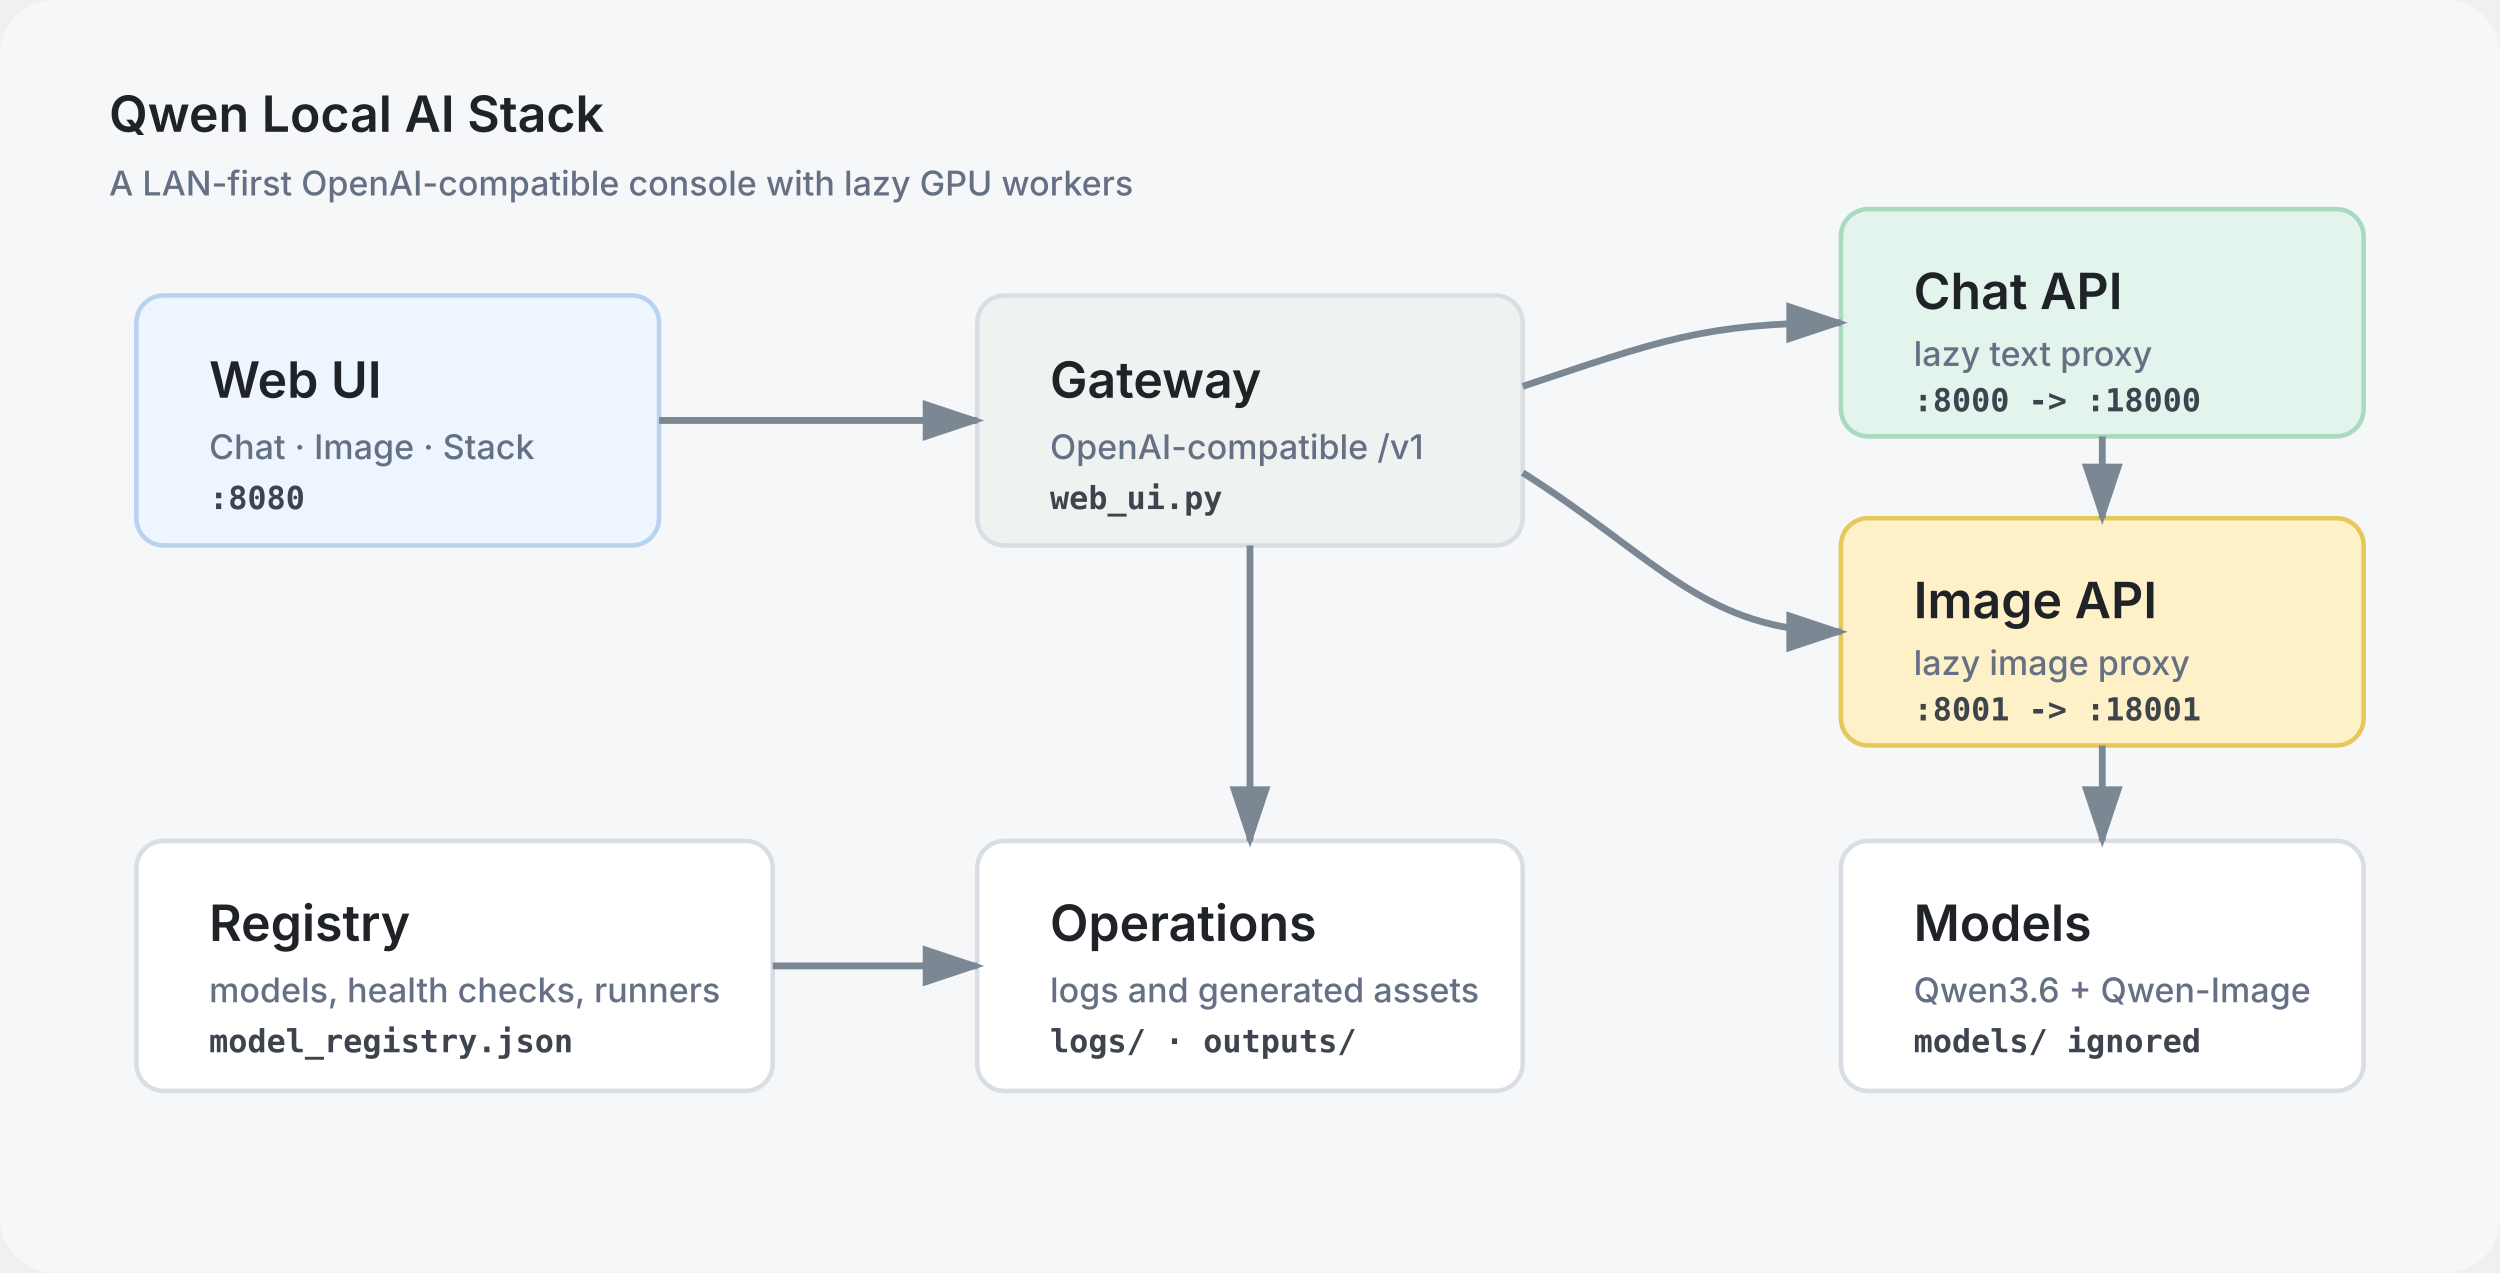
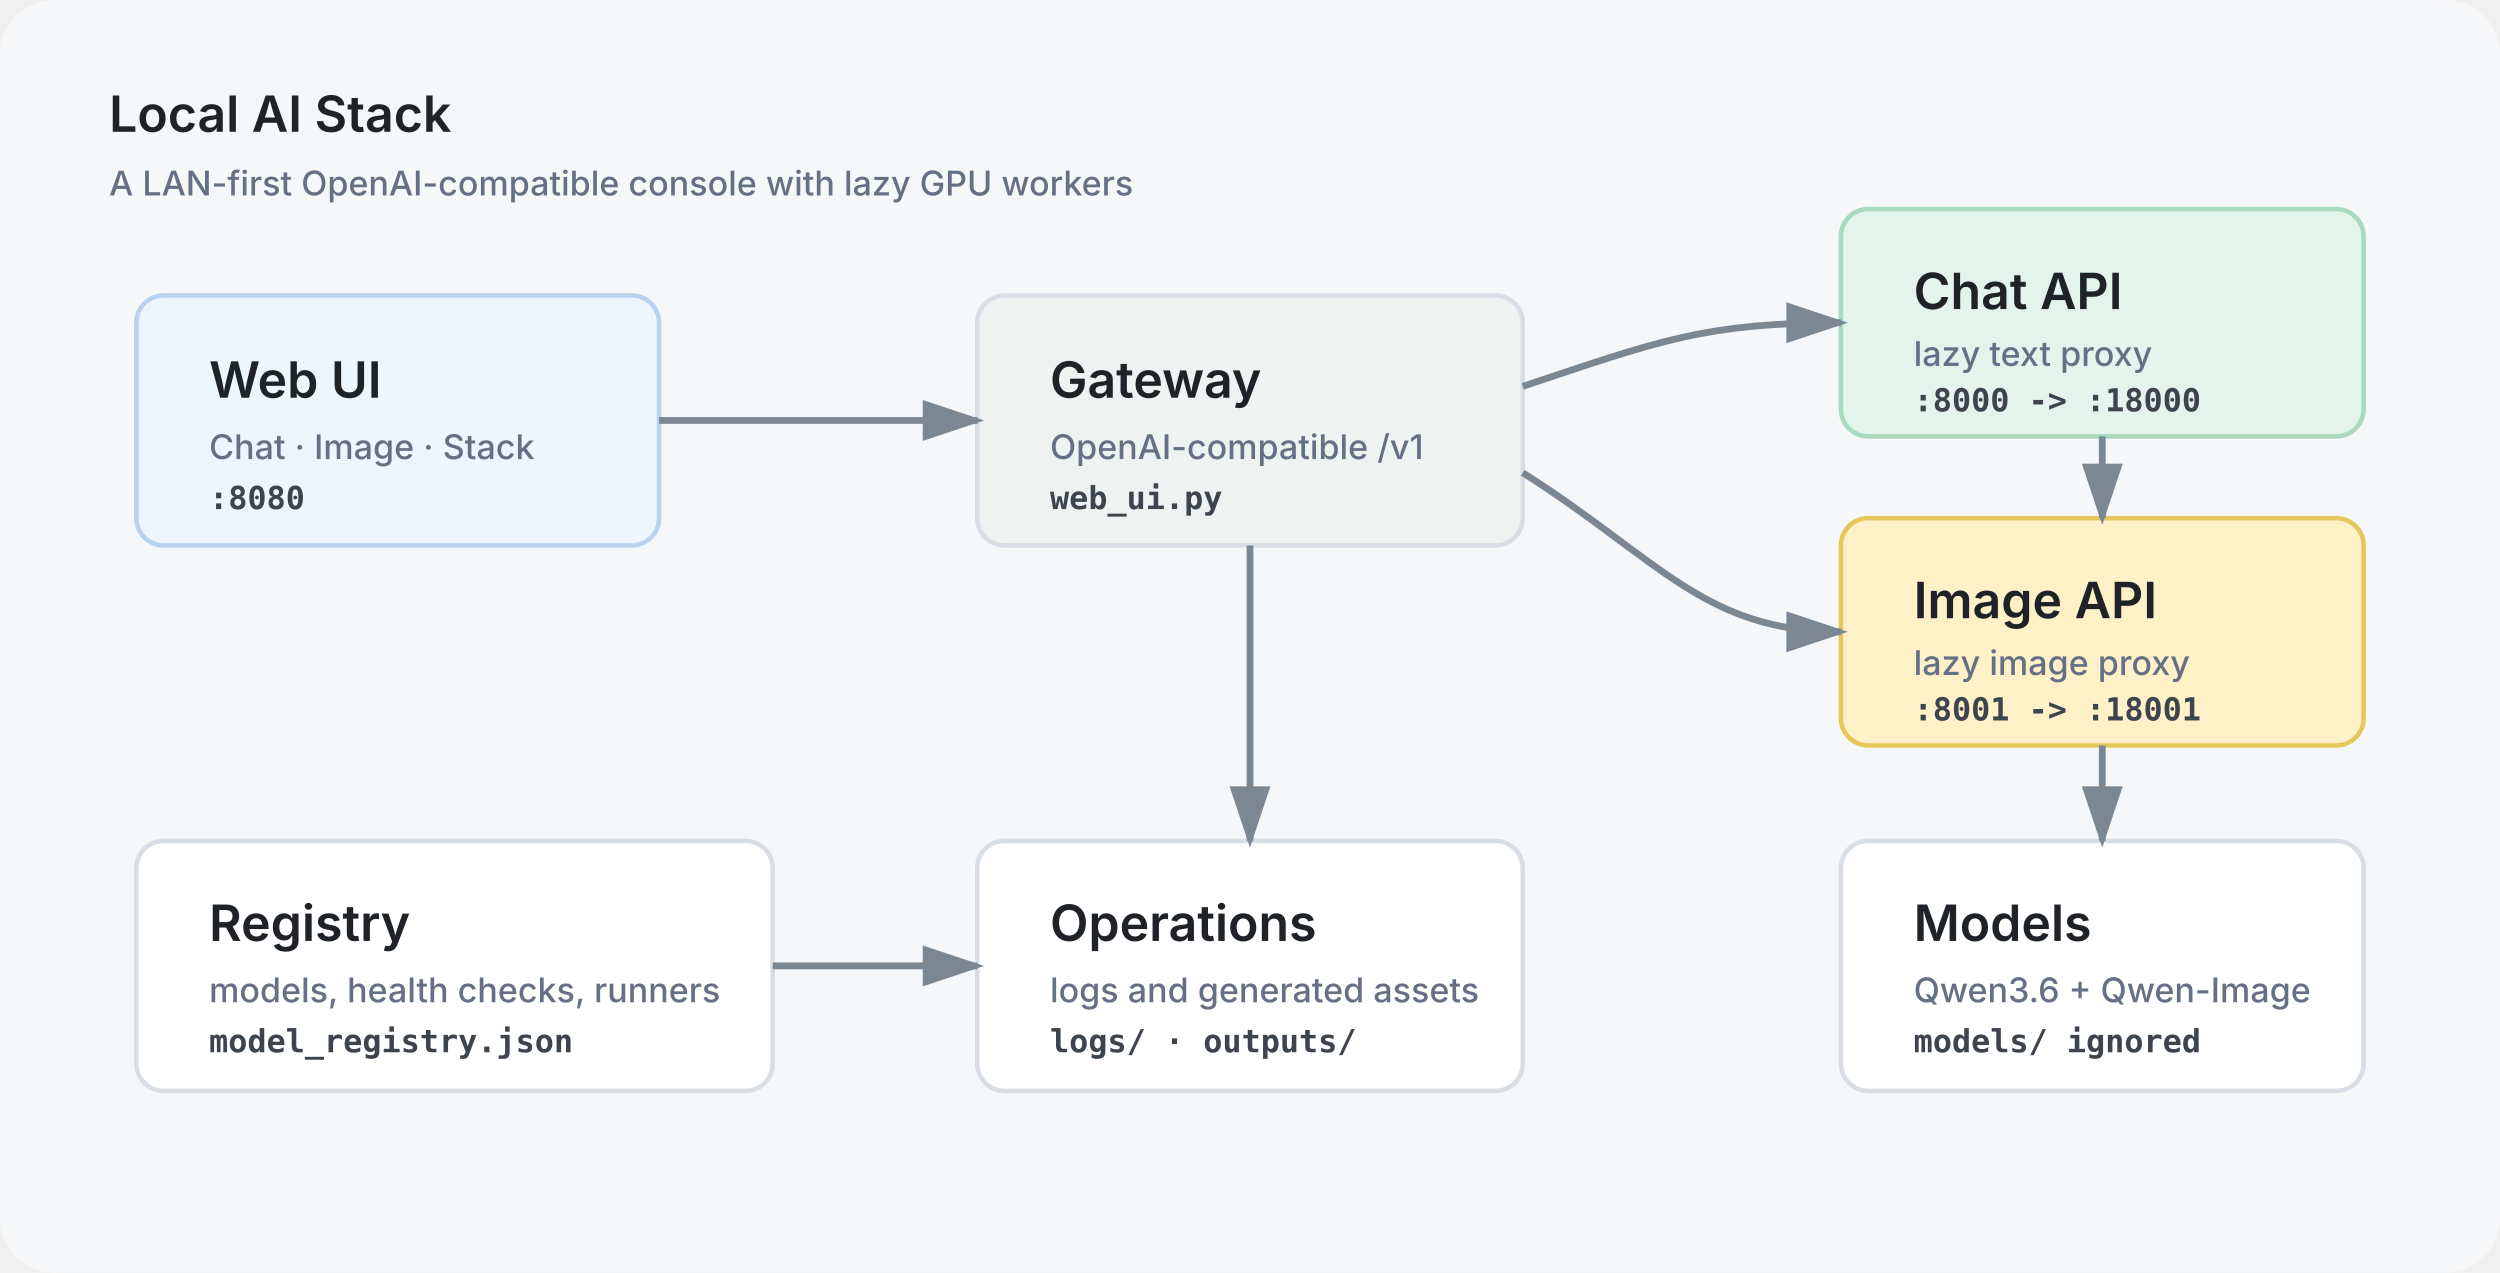
<svg xmlns="http://www.w3.org/2000/svg" width="1100" height="560" viewBox="0 0 1100 560" role="img" aria-labelledby="title desc">
  <defs>
    <style>
      .bg{fill:#f6f7f9}.panel{fill:#fff;stroke:#d8dee4;stroke-width:2}.soft{fill:#eef3f1;stroke:#d8dee4;stroke-width:2}.blue{fill:#edf5ff;stroke:#b8d2f0;stroke-width:2}.green{fill:#e3f4ec;stroke:#a9d9bf;stroke-width:2}.amber{fill:#fff1c7;stroke:#e6c75b;stroke-width:2}.text{font:600 22px Inter,Segoe UI,Arial,sans-serif;fill:#1f2328}.small{font:500 15px Inter,Segoe UI,Arial,sans-serif;fill:#667085}.mono{font:600 14px ui-monospace,SFMono-Regular,Menlo,monospace;fill:#3d444d}.line{stroke:#7c8794;stroke-width:3;fill:none;marker-end:url(#arrow)}
    </style>
    <marker id="arrow" markerWidth="10" markerHeight="10" refX="8" refY="3" orient="auto" markerUnits="strokeWidth">
      <path d="M0,0 L0,6 L9,3 z" fill="#7c8794" />
    </marker>
  </defs>
  <rect class="bg" width="1100" height="560" rx="24" />
-   <text class="text" x="48" y="58">Qwen Local AI Stack</text>
+   <text class="text" x="48" y="58">Local AI Stack</text>
  <text class="small" x="48" y="86">A LAN-first OpenAI-compatible console with lazy GPU workers</text>
  <rect class="blue" x="60" y="130" width="230" height="110" rx="12" />
  <text class="text" x="92" y="175">Web UI</text>
  <text class="small" x="92" y="202">Chat · Image · Stack</text>
  <text class="mono" x="92" y="224">:8080</text>
  <rect class="soft" x="430" y="130" width="240" height="110" rx="12" />
  <text class="text" x="462" y="175">Gateway</text>
  <text class="small" x="462" y="202">OpenAI-compatible /v1</text>
  <text class="mono" x="462" y="224">web_ui.py</text>
  <rect class="green" x="810" y="92" width="230" height="100" rx="12" />
  <text class="text" x="842" y="136">Chat API</text>
  <text class="small" x="842" y="161">lazy text proxy</text>
  <text class="mono" x="842" y="181">:8000 -&gt; :18000</text>
  <rect class="amber" x="810" y="228" width="230" height="100" rx="12" />
  <text class="text" x="842" y="272">Image API</text>
  <text class="small" x="842" y="297">lazy image proxy</text>
  <text class="mono" x="842" y="317">:8001 -&gt; :18001</text>
  <rect class="panel" x="60" y="370" width="280" height="110" rx="12" />
  <text class="text" x="92" y="414">Registry</text>
  <text class="small" x="92" y="441">models, health checks, runners</text>
  <text class="mono" x="92" y="463">model_registry.json</text>
  <rect class="panel" x="430" y="370" width="240" height="110" rx="12" />
  <text class="text" x="462" y="414">Operations</text>
  <text class="small" x="462" y="441">logs and generated assets</text>
  <text class="mono" x="462" y="463">logs/ · outputs/</text>
  <rect class="panel" x="810" y="370" width="230" height="110" rx="12" />
  <text class="text" x="842" y="414">Models</text>
  <text class="small" x="842" y="441">Qwen3.6 + Qwen-Image</text>
  <text class="mono" x="842" y="463">models/ ignored</text>
  <path class="line" d="M290 185 H430" />
  <path class="line" d="M670 170 C730 150 750 142 810 142" />
  <path class="line" d="M670 208 C730 246 750 278 810 278" />
  <path class="line" d="M550 240 V370" />
  <path class="line" d="M925 192 V228" />
  <path class="line" d="M925 328 V370" />
  <path class="line" d="M340 425 H430" />
</svg>
